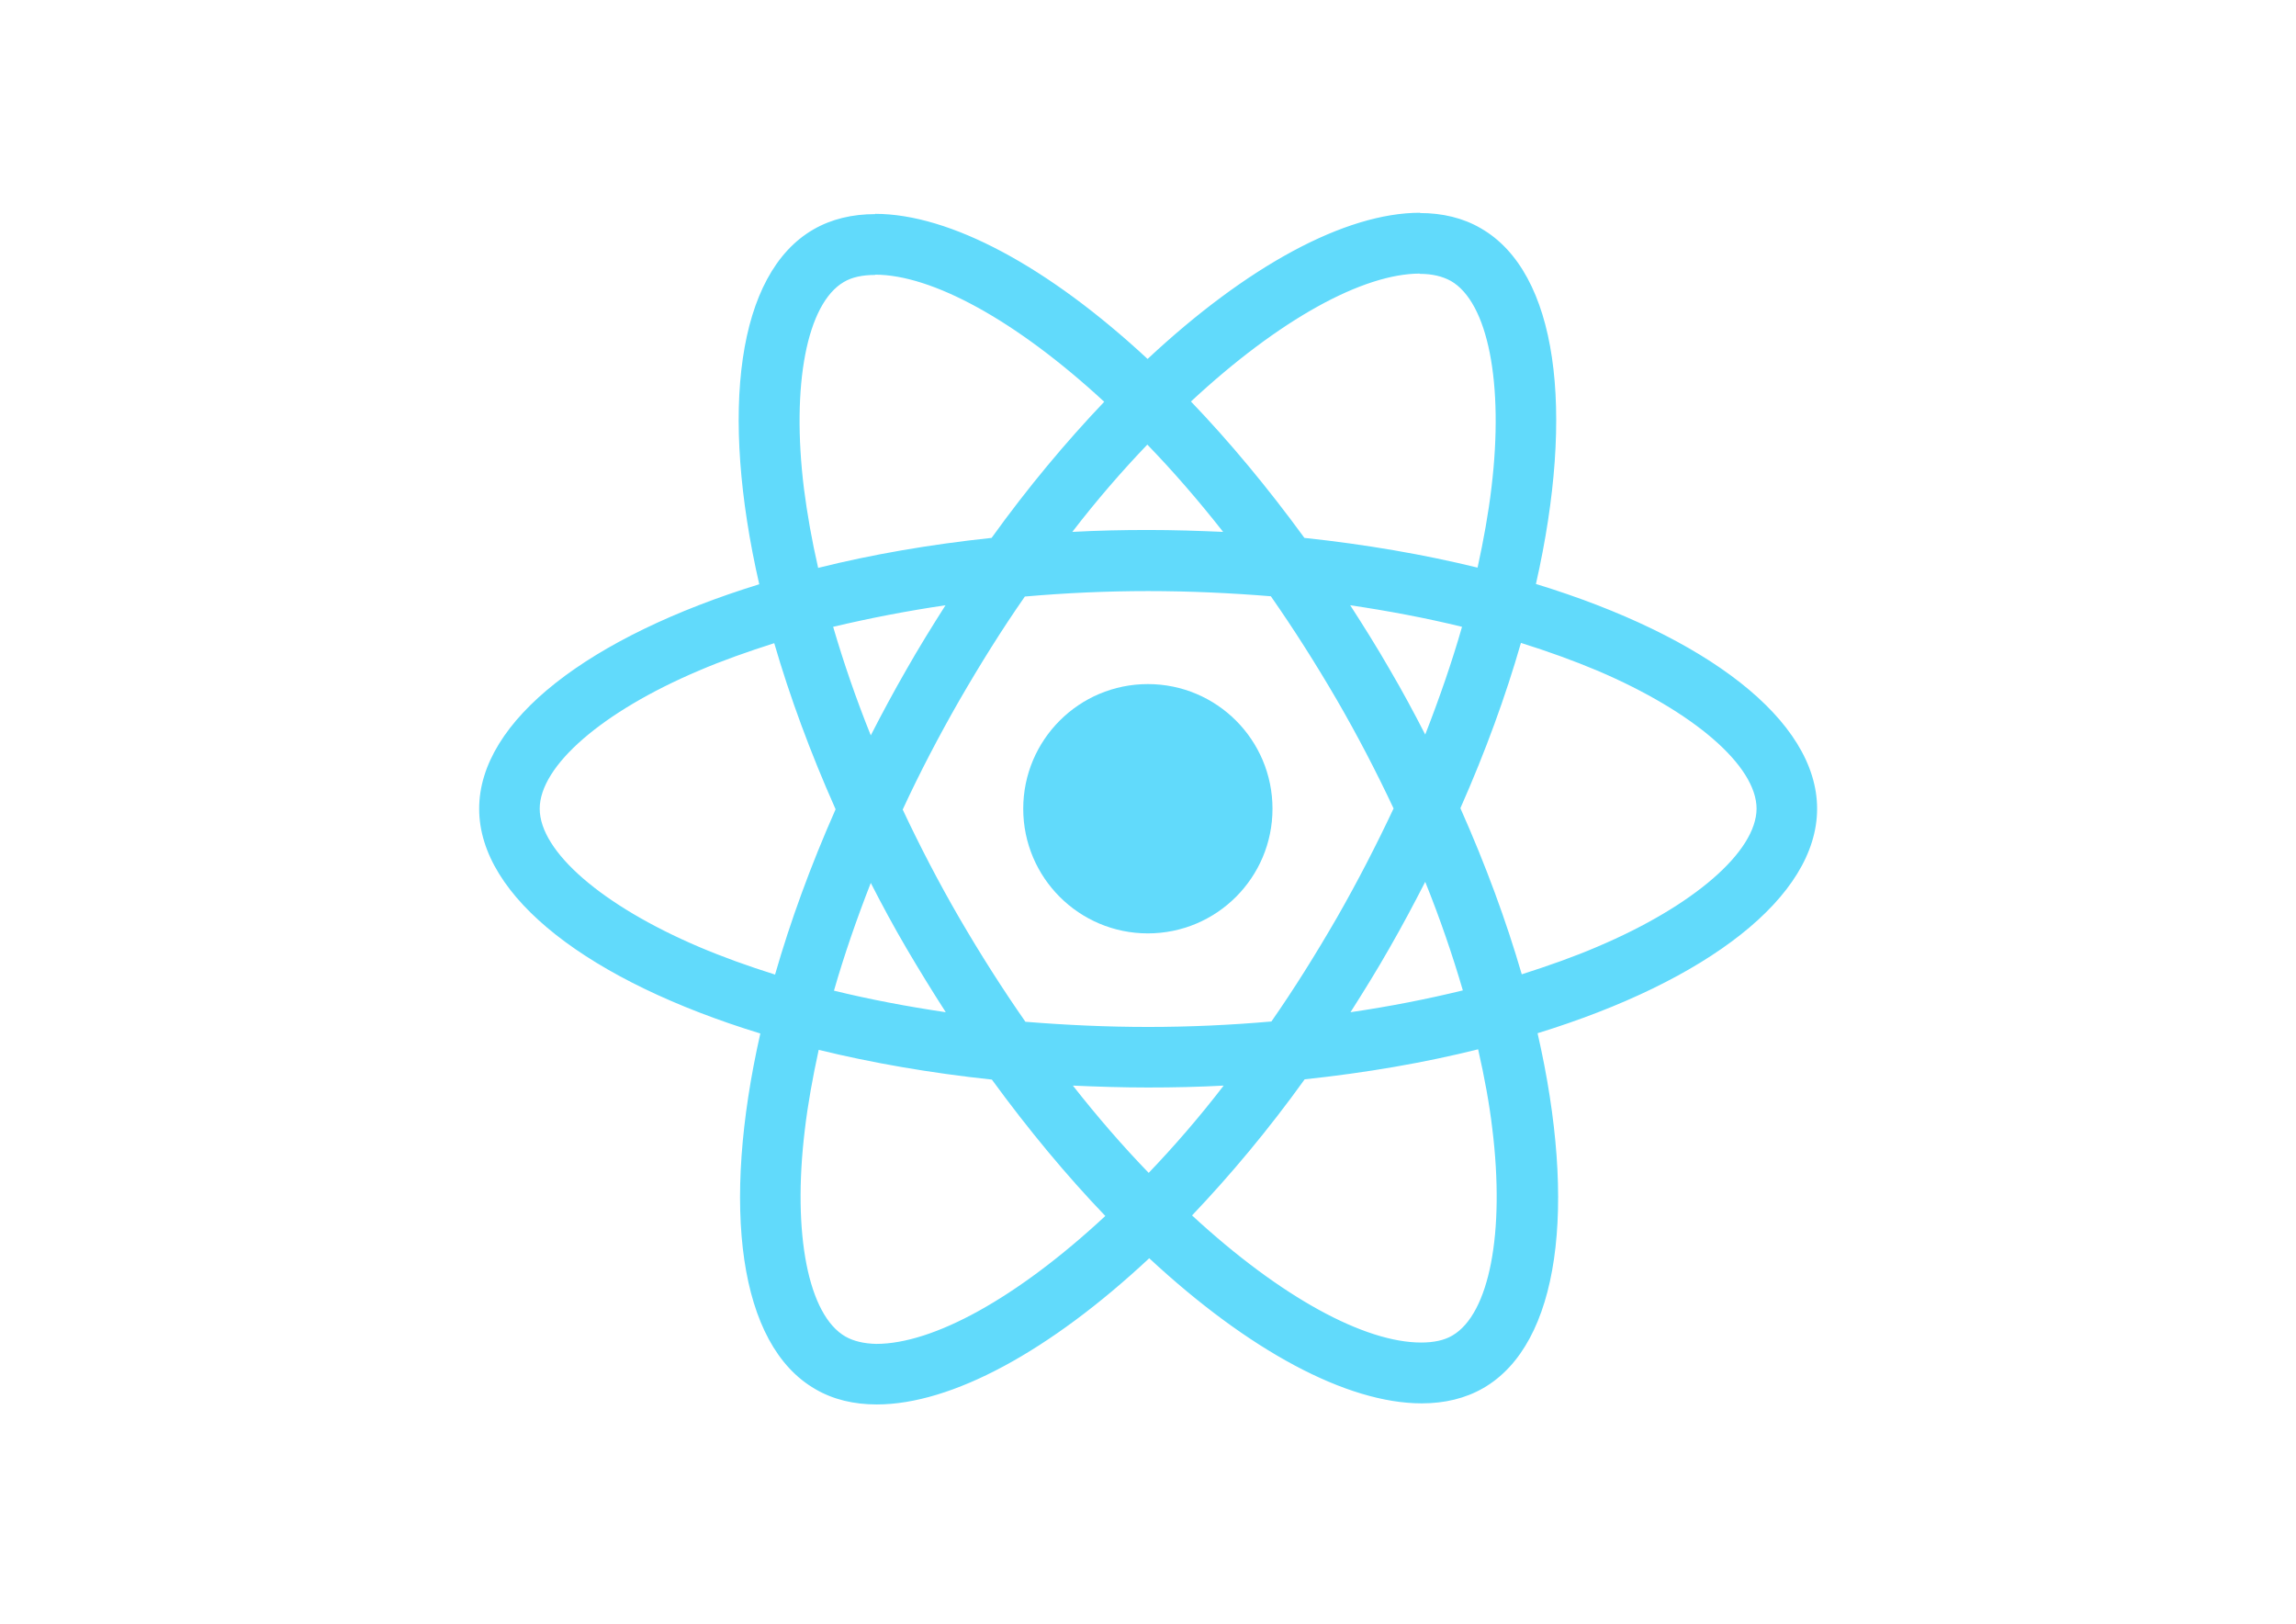
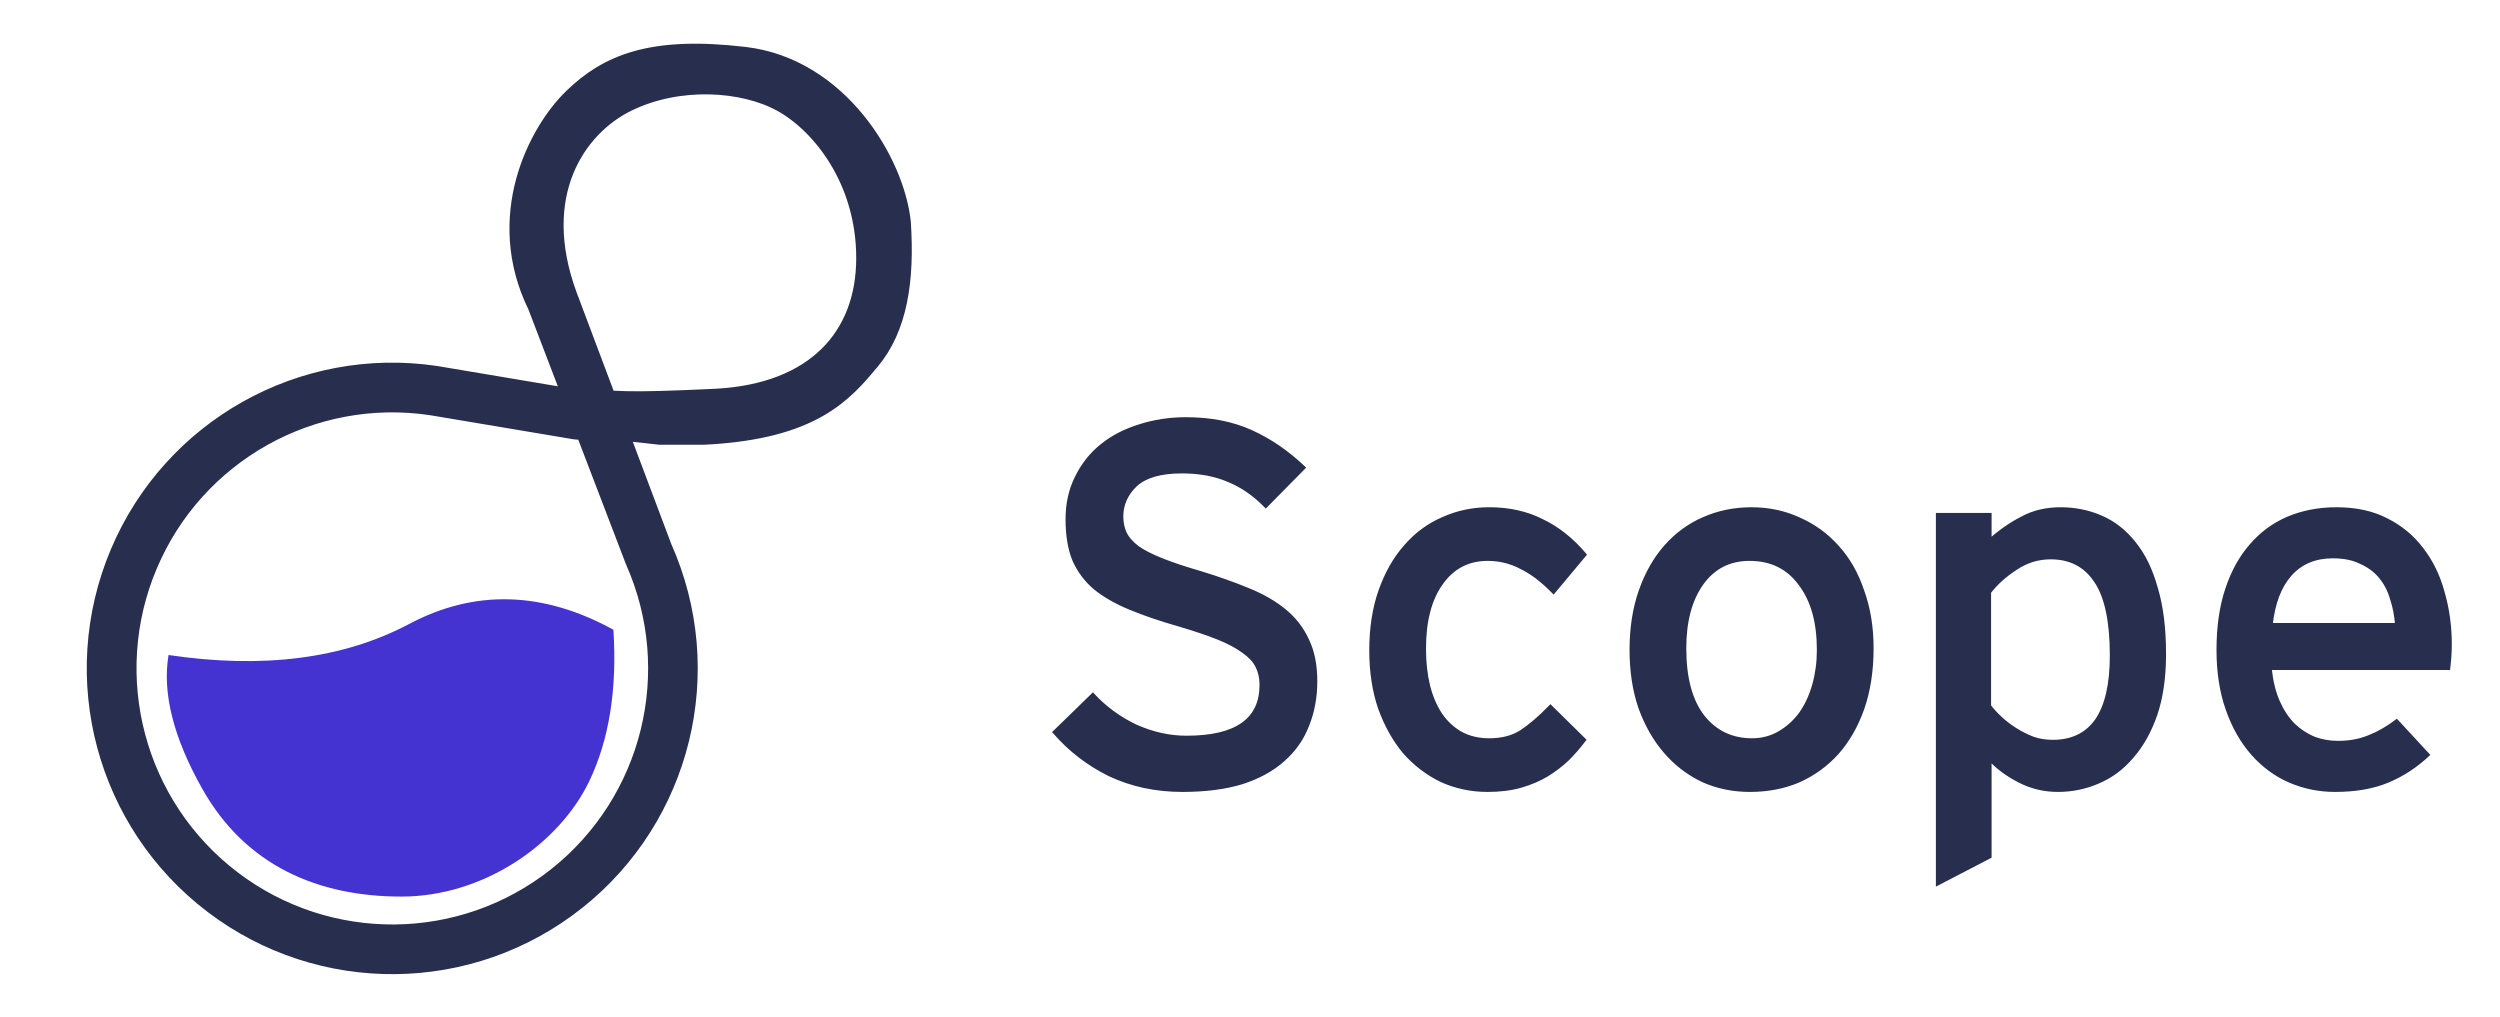
- <svg xmlns="http://www.w3.org/2000/svg" viewBox="0 0 841.9 595.3">
-   <g fill="#61DAFB">
-     <path d="M666.3 296.5c0-32.5-40.7-63.3-103.1-82.4 14.4-63.6 8-114.2-20.2-130.4-6.5-3.8-14.1-5.6-22.4-5.6v22.3c4.6 0 8.3.9 11.4 2.6 13.6 7.8 19.5 37.5 14.9 75.7-1.1 9.4-2.9 19.3-5.1 29.4-19.6-4.8-41-8.5-63.5-10.9-13.5-18.5-27.5-35.3-41.6-50 32.6-30.3 63.2-46.9 84-46.9V78c-27.5 0-63.5 19.6-99.9 53.6-36.4-33.8-72.4-53.2-99.9-53.2v22.3c20.7 0 51.4 16.5 84 46.6-14 14.7-28 31.4-41.3 49.9-22.6 2.4-44 6.1-63.6 11-2.3-10-4-19.7-5.2-29-4.7-38.2 1.1-67.9 14.6-75.8 3-1.8 6.9-2.6 11.5-2.6V78.5c-8.4 0-16 1.8-22.6 5.6-28.1 16.2-34.4 66.7-19.9 130.1-62.2 19.2-102.7 49.9-102.7 82.3 0 32.5 40.7 63.3 103.1 82.4-14.4 63.6-8 114.2 20.2 130.4 6.5 3.8 14.1 5.6 22.5 5.6 27.5 0 63.5-19.6 99.9-53.6 36.4 33.8 72.4 53.2 99.9 53.2 8.4 0 16-1.8 22.6-5.6 28.1-16.2 34.4-66.7 19.9-130.1 62-19.1 102.5-49.9 102.5-82.3zm-130.2-66.7c-3.7 12.9-8.3 26.2-13.5 39.5-4.1-8-8.4-16-13.1-24-4.6-8-9.5-15.8-14.4-23.4 14.2 2.1 27.9 4.7 41 7.9zm-45.8 106.5c-7.8 13.5-15.8 26.3-24.1 38.2-14.9 1.3-30 2-45.2 2-15.1 0-30.2-.7-45-1.9-8.3-11.9-16.4-24.6-24.2-38-7.6-13.1-14.5-26.4-20.8-39.8 6.2-13.4 13.2-26.8 20.7-39.9 7.8-13.5 15.8-26.3 24.1-38.2 14.9-1.3 30-2 45.2-2 15.1 0 30.2.7 45 1.9 8.3 11.9 16.4 24.6 24.2 38 7.6 13.1 14.5 26.4 20.8 39.8-6.3 13.4-13.2 26.8-20.7 39.9zm32.3-13c5.4 13.4 10 26.8 13.8 39.8-13.1 3.2-26.9 5.9-41.2 8 4.9-7.7 9.8-15.6 14.4-23.7 4.6-8 8.9-16.1 13-24.1zM421.2 430c-9.3-9.6-18.6-20.3-27.8-32 9 .4 18.2.7 27.5.7 9.4 0 18.7-.2 27.8-.7-9 11.7-18.3 22.4-27.5 32zm-74.4-58.9c-14.2-2.1-27.9-4.7-41-7.9 3.7-12.9 8.3-26.2 13.5-39.5 4.1 8 8.4 16 13.1 24 4.7 8 9.5 15.8 14.4 23.4zM420.7 163c9.3 9.6 18.6 20.3 27.8 32-9-.4-18.2-.7-27.5-.7-9.4 0-18.7.2-27.8.7 9-11.7 18.3-22.4 27.5-32zm-74 58.9c-4.9 7.7-9.8 15.6-14.4 23.7-4.6 8-8.9 16-13 24-5.4-13.4-10-26.8-13.8-39.8 13.1-3.1 26.9-5.8 41.2-7.9zm-90.5 125.2c-35.4-15.1-58.3-34.9-58.3-50.6 0-15.7 22.9-35.6 58.3-50.6 8.6-3.7 18-7 27.7-10.1 5.7 19.6 13.2 40 22.5 60.9-9.2 20.8-16.6 41.1-22.2 60.6-9.9-3.1-19.3-6.5-28-10.2zM310 490c-13.6-7.8-19.5-37.5-14.9-75.7 1.1-9.4 2.9-19.3 5.1-29.4 19.6 4.8 41 8.5 63.5 10.9 13.5 18.5 27.5 35.3 41.6 50-32.6 30.3-63.2 46.9-84 46.9-4.5-.1-8.3-1-11.3-2.7zm237.2-76.2c4.7 38.2-1.1 67.9-14.6 75.8-3 1.8-6.9 2.6-11.5 2.6-20.7 0-51.4-16.5-84-46.6 14-14.7 28-31.4 41.3-49.9 22.6-2.4 44-6.1 63.6-11 2.3 10.1 4.1 19.8 5.2 29.1zm38.5-66.7c-8.6 3.7-18 7-27.7 10.1-5.7-19.6-13.2-40-22.5-60.9 9.2-20.8 16.6-41.1 22.2-60.6 9.9 3.1 19.3 6.5 28.1 10.2 35.4 15.1 58.3 34.9 58.3 50.6-.1 15.7-23 35.6-58.4 50.6zM320.8 78.4z" />
-     <circle cx="420.9" cy="296.5" r="45.7" />
-     <path d="M520.5 78.1z" />
-   </g>
+ <svg xmlns="http://www.w3.org/2000/svg" width="155" height="63" viewBox="0 0 155 63" fill="none">
+   <path d="M53.839 22.254C52.18 24.234 50.304 26.494 43.626 26.822L40.924 26.822L34.506 26.105C34.225 26.076 33.98 25.899 33.865 25.641C33.749 25.383 33.779 25.083 33.945 24.854C34.11 24.625 34.76 24.825 35.041 24.854C36.374 24.915 37.627 24.965 38.8 25.004C39.787 25.037 41.649 24.988 44.385 24.855C50.632 24.532 53.839 20.981 53.838 16.001C53.837 11.02 50.962 7.525 48.529 6.197C46.096 4.868 42.043 4.599 38.798 6.195C35.553 7.792 32.717 12.069 35.04 18.378L40.925 34.021C44.313 41.614 42.132 50.538 35.624 55.705C29.116 60.871 19.937 60.967 13.321 55.936C6.705 50.906 4.334 42.029 7.56 34.367C10.786 26.706 18.79 22.207 27.006 23.438L35.892 24.933C36.183 24.958 36.435 25.141 36.549 25.41C36.663 25.678 36.62 25.988 36.437 26.214C36.254 26.441 35.96 26.548 35.674 26.492L26.804 25.003C19.301 23.867 11.983 27.964 9.026 34.958C6.068 41.952 8.222 50.064 14.259 54.668C20.296 59.272 28.681 59.196 34.632 54.484C40.583 49.773 42.586 41.623 39.499 34.683L33.455 18.891C30.782 13.452 33.475 8.276 35.617 6.195C37.759 4.114 40.401 2.98 46.151 3.659C51.901 4.337 55.33 10.135 55.718 13.787C55.962 17.39 55.498 20.274 53.839 22.254Z" fill="#282F4E" stroke="#282F4E" stroke-width="1.505" />
+   <path d="M12.553 48.927C15.251 53.7 19.753 55.587 24.884 55.588C30.014 55.589 34.687 52.297 36.537 48.428C37.77 45.848 38.268 42.72 38.031 39.043C33.662 36.649 29.44 36.53 25.366 38.687C21.293 40.843 16.32 41.484 10.45 40.611C10.053 42.973 10.755 45.745 12.553 48.927Z" fill="#4433D0" />
+   <path d="M81.573 42.236C81.573 43.236 81.403 44.151 81.063 44.98C80.744 45.81 80.244 46.522 79.563 47.118C78.904 47.713 78.053 48.181 77.011 48.521C75.969 48.84 74.735 49 73.31 49C71.672 49 70.173 48.681 68.812 48.043C67.472 47.383 66.323 46.501 65.366 45.395L67.759 43.066C68.503 43.874 69.386 44.523 70.407 45.012C71.449 45.48 72.502 45.714 73.565 45.714C76.649 45.714 78.191 44.629 78.191 42.46C78.191 42.034 78.106 41.651 77.936 41.311C77.766 40.971 77.479 40.663 77.075 40.386C76.671 40.088 76.15 39.812 75.511 39.556C74.873 39.301 74.086 39.035 73.15 38.759C71.96 38.419 70.928 38.068 70.056 37.706C69.184 37.344 68.461 36.93 67.886 36.462C67.312 35.973 66.876 35.388 66.578 34.707C66.302 34.026 66.164 33.186 66.164 32.187C66.164 31.23 66.355 30.368 66.738 29.602C67.121 28.816 67.642 28.156 68.301 27.625C68.96 27.093 69.737 26.689 70.63 26.412C71.545 26.114 72.513 25.965 73.533 25.965C75.065 25.965 76.415 26.231 77.585 26.763C78.755 27.295 79.84 28.039 80.839 28.996L78.478 31.389C77.777 30.666 77.011 30.134 76.181 29.794C75.352 29.432 74.384 29.252 73.278 29.252C71.96 29.252 71.002 29.528 70.407 30.081C69.832 30.634 69.545 31.283 69.545 32.027C69.545 32.41 69.62 32.761 69.769 33.08C69.918 33.378 70.173 33.665 70.534 33.941C70.896 34.197 71.396 34.452 72.034 34.707C72.672 34.962 73.47 35.228 74.427 35.505C75.533 35.845 76.522 36.196 77.394 36.557C78.287 36.919 79.042 37.355 79.659 37.866C80.276 38.376 80.744 38.982 81.063 39.684C81.403 40.386 81.573 41.237 81.573 42.236ZM96.319 36.717C95.639 36.015 94.969 35.505 94.309 35.186C93.671 34.845 92.98 34.675 92.236 34.675C91.023 34.675 90.066 35.175 89.364 36.175C88.662 37.153 88.311 38.504 88.311 40.227C88.311 41.056 88.397 41.822 88.567 42.523C88.737 43.204 88.992 43.8 89.332 44.31C89.673 44.799 90.088 45.182 90.577 45.459C91.087 45.735 91.672 45.873 92.331 45.873C93.118 45.873 93.778 45.703 94.309 45.363C94.862 45.001 95.469 44.48 96.128 43.8L98.234 45.873C97.915 46.299 97.564 46.703 97.181 47.086C96.798 47.447 96.362 47.777 95.873 48.075C95.405 48.351 94.873 48.575 94.278 48.745C93.682 48.915 93.001 49 92.236 49C91.215 49 90.258 48.798 89.364 48.394C88.492 47.968 87.727 47.383 87.067 46.639C86.429 45.873 85.919 44.959 85.536 43.895C85.174 42.832 84.994 41.641 84.994 40.322C84.994 38.94 85.185 37.706 85.568 36.621C85.951 35.537 86.472 34.622 87.131 33.878C87.79 33.112 88.567 32.538 89.46 32.155C90.353 31.751 91.311 31.549 92.331 31.549C93.565 31.549 94.66 31.793 95.618 32.282C96.596 32.75 97.478 33.452 98.266 34.388L96.319 36.717ZM116.063 40.195C116.063 41.577 115.872 42.821 115.489 43.927C115.106 45.012 114.574 45.937 113.894 46.703C113.213 47.447 112.416 48.022 111.501 48.426C110.586 48.809 109.587 49 108.502 49C107.439 49 106.46 48.798 105.567 48.394C104.674 47.968 103.897 47.373 103.238 46.607C102.579 45.842 102.058 44.927 101.675 43.864C101.313 42.8 101.132 41.609 101.132 40.29C101.132 38.929 101.324 37.706 101.707 36.621C102.089 35.537 102.611 34.622 103.27 33.878C103.951 33.112 104.737 32.538 105.631 32.155C106.545 31.751 107.534 31.549 108.598 31.549C109.661 31.549 110.65 31.761 111.565 32.187C112.479 32.591 113.266 33.165 113.926 33.91C114.606 34.654 115.127 35.569 115.489 36.653C115.872 37.717 116.063 38.897 116.063 40.195ZM112.745 40.29C112.745 38.568 112.362 37.206 111.597 36.207C110.852 35.186 109.81 34.675 108.47 34.675C107.215 34.675 106.226 35.186 105.503 36.207C104.801 37.206 104.45 38.536 104.45 40.195C104.45 42.045 104.833 43.459 105.599 44.438C106.365 45.395 107.375 45.873 108.63 45.873C109.247 45.873 109.81 45.724 110.321 45.427C110.831 45.129 111.267 44.736 111.629 44.246C111.99 43.736 112.267 43.14 112.458 42.46C112.65 41.779 112.745 41.056 112.745 40.29ZM134.195 40.545C134.195 41.992 134.014 43.247 133.652 44.31C133.291 45.352 132.801 46.224 132.185 46.926C131.589 47.628 130.887 48.149 130.079 48.489C129.292 48.83 128.463 49 127.591 49C126.74 49 125.942 48.809 125.198 48.426C124.453 48.043 123.847 47.596 123.379 47.086V53.116L120.125 54.806V31.9H123.379V33.495C123.996 32.942 124.655 32.484 125.357 32.123C126.059 31.74 126.857 31.549 127.75 31.549C128.643 31.549 129.483 31.719 130.27 32.059C131.057 32.399 131.738 32.931 132.312 33.654C132.908 34.377 133.365 35.313 133.684 36.462C134.024 37.589 134.195 38.95 134.195 40.545ZM130.909 40.641C130.909 38.514 130.579 36.972 129.919 36.015C129.281 35.058 128.356 34.58 127.144 34.58C126.357 34.58 125.634 34.803 124.974 35.249C124.315 35.675 123.773 36.164 123.347 36.717V43.768C123.539 44.023 123.773 44.278 124.049 44.533C124.326 44.789 124.634 45.023 124.974 45.235C125.315 45.448 125.676 45.629 126.059 45.778C126.442 45.905 126.846 45.969 127.271 45.969C128.463 45.969 129.366 45.533 129.983 44.661C130.6 43.768 130.909 42.428 130.909 40.641ZM151.911 39.939C151.911 40.237 151.901 40.524 151.879 40.801C151.858 41.056 151.837 41.269 151.815 41.439H140.745C140.83 42.247 141 42.938 141.255 43.513C141.511 44.087 141.83 44.565 142.212 44.948C142.595 45.31 143.021 45.586 143.489 45.778C143.956 45.948 144.446 46.033 144.956 46.033C145.658 46.033 146.296 45.916 146.87 45.682C147.466 45.448 148.04 45.118 148.593 44.693L150.539 46.799C149.795 47.501 148.965 48.043 148.051 48.426C147.136 48.809 146.041 49 144.765 49C143.786 49 142.85 48.809 141.957 48.426C141.085 48.043 140.319 47.479 139.66 46.735C139.001 45.99 138.48 45.076 138.097 43.991C137.714 42.906 137.523 41.673 137.523 40.29C137.523 38.865 137.703 37.61 138.065 36.526C138.426 35.441 138.926 34.537 139.564 33.814C140.202 33.069 140.968 32.506 141.861 32.123C142.776 31.74 143.776 31.549 144.86 31.549C146.051 31.549 147.083 31.772 147.955 32.219C148.848 32.665 149.582 33.271 150.156 34.037C150.752 34.803 151.188 35.696 151.464 36.717C151.762 37.738 151.911 38.812 151.911 39.939ZM148.593 38.727C148.551 38.153 148.444 37.61 148.274 37.1C148.125 36.589 147.891 36.143 147.572 35.76C147.253 35.377 146.849 35.079 146.36 34.867C145.892 34.633 145.318 34.516 144.637 34.516C143.531 34.516 142.648 34.888 141.989 35.632C141.351 36.355 140.958 37.387 140.809 38.727H148.593Z" fill="#282F4E" />
+   <path d="M81.063 44.98L80.97 44.942L80.969 44.944L81.063 44.98ZM79.563 47.118L79.497 47.042L79.496 47.044L79.563 47.118ZM77.011 48.521L77.04 48.617L77.042 48.617L77.011 48.521ZM68.812 48.043L68.767 48.133L68.769 48.133L68.812 48.043ZM65.366 45.395L65.296 45.323L65.229 45.389L65.29 45.46L65.366 45.395ZM67.759 43.066L67.832 42.998L67.763 42.922L67.689 42.994L67.759 43.066ZM70.407 45.012L70.364 45.102L70.366 45.103L70.407 45.012ZM77.936 41.311L77.847 41.356V41.356L77.936 41.311ZM77.075 40.386L77.015 40.467L77.018 40.468L77.075 40.386ZM75.511 39.556L75.549 39.464L75.511 39.556ZM73.15 38.759L73.179 38.663L73.178 38.663L73.15 38.759ZM70.056 37.706L70.094 37.614L70.056 37.706ZM67.886 36.462L67.822 36.538L67.823 36.539L67.886 36.462ZM66.578 34.707L66.486 34.745L66.487 34.747L66.578 34.707ZM66.738 29.602L66.827 29.647L66.828 29.646L66.738 29.602ZM68.301 27.625L68.238 27.547H68.238L68.301 27.625ZM70.63 26.412L70.66 26.508L70.661 26.507L70.63 26.412ZM77.585 26.763L77.626 26.672V26.672L77.585 26.763ZM80.839 28.996L80.91 29.067L80.982 28.994L80.909 28.924L80.839 28.996ZM78.478 31.389L78.407 31.459L78.478 31.532L78.55 31.459L78.478 31.389ZM76.181 29.794L76.141 29.886L76.143 29.887L76.181 29.794ZM70.407 30.081L70.339 30.008L70.338 30.009L70.407 30.081ZM69.769 33.08L69.678 33.122L69.679 33.125L69.769 33.08ZM70.534 33.941L70.474 34.021L70.477 34.023L70.534 33.941ZM72.034 34.707L71.997 34.8V34.8L72.034 34.707ZM74.427 35.505L74.456 35.409L74.454 35.409L74.427 35.505ZM77.394 36.557L77.355 36.65L77.356 36.65L77.394 36.557ZM79.659 37.866L79.595 37.943L79.659 37.866ZM81.063 39.684L80.972 39.725L80.973 39.728L81.063 39.684ZM81.473 42.236C81.473 43.224 81.305 44.126 80.97 44.942L81.155 45.018C81.501 44.175 81.673 43.248 81.673 42.236H81.473ZM80.969 44.944C80.656 45.758 80.166 46.457 79.497 47.042L79.629 47.193C80.322 46.587 80.831 45.861 81.156 45.016L80.969 44.944ZM79.496 47.044C78.849 47.628 78.012 48.089 76.98 48.426L77.042 48.617C78.094 48.273 78.958 47.799 79.63 47.192L79.496 47.044ZM76.982 48.426C75.951 48.741 74.728 48.9 73.31 48.9V49.1C74.742 49.1 75.986 48.94 77.04 48.617L76.982 48.426ZM73.31 48.9C71.686 48.9 70.201 48.584 68.854 47.952L68.769 48.133C70.145 48.778 71.659 49.1 73.31 49.1V48.9ZM68.856 47.953C67.528 47.3 66.39 46.425 65.442 45.329L65.29 45.46C66.257 46.577 67.416 47.468 68.767 48.133L68.856 47.953ZM65.436 45.467L67.829 43.138L67.689 42.994L65.296 45.323L65.436 45.467ZM67.685 43.134C68.439 43.952 69.332 44.608 70.364 45.102L70.45 44.922C69.44 44.438 68.568 43.797 67.832 42.998L67.685 43.134ZM70.366 45.103C71.42 45.577 72.487 45.814 73.565 45.814V45.614C72.517 45.614 71.478 45.383 70.448 44.921L70.366 45.103ZM73.565 45.814C75.116 45.814 76.297 45.542 77.092 44.982C77.894 44.418 78.291 43.571 78.291 42.46H78.091C78.091 43.518 77.717 44.298 76.977 44.819C76.231 45.344 75.099 45.614 73.565 45.614V45.814ZM78.291 42.46C78.291 42.021 78.203 41.622 78.025 41.267L77.847 41.356C78.009 41.681 78.091 42.048 78.091 42.46H78.291ZM78.025 41.267C77.846 40.907 77.545 40.587 77.131 40.303L77.018 40.468C77.412 40.738 77.686 41.035 77.847 41.356L78.025 41.267ZM77.134 40.306C76.721 40.001 76.192 39.721 75.549 39.464L75.474 39.649C76.107 39.903 76.62 40.175 77.015 40.467L77.134 40.306ZM75.549 39.464C74.907 39.207 74.117 38.94 73.179 38.663L73.122 38.855C74.056 39.131 74.84 39.396 75.474 39.649L75.549 39.464ZM73.178 38.663C71.99 38.323 70.962 37.973 70.094 37.614L70.018 37.798C70.894 38.162 71.929 38.514 73.123 38.855L73.178 38.663ZM70.094 37.614C69.229 37.255 68.515 36.845 67.95 36.384L67.823 36.539C68.407 37.015 69.139 37.434 70.018 37.798L70.094 37.614ZM67.951 36.386C67.388 35.906 66.962 35.334 66.67 34.667L66.487 34.747C66.791 35.442 67.236 36.039 67.822 36.538L67.951 36.386ZM66.671 34.669C66.401 34.004 66.264 33.178 66.264 32.187H66.064C66.064 33.195 66.203 34.049 66.486 34.745L66.671 34.669ZM66.264 32.187C66.264 31.243 66.452 30.398 66.827 29.647L66.648 29.558C66.258 30.339 66.064 31.216 66.064 32.187H66.264ZM66.828 29.646C67.204 28.872 67.716 28.224 68.364 27.702L68.238 27.547C67.567 28.088 67.037 28.759 66.648 29.559L66.828 29.646ZM68.364 27.702C69.013 27.179 69.777 26.781 70.66 26.508L70.601 26.317C69.696 26.596 68.909 27.006 68.238 27.547L68.364 27.702ZM70.661 26.507C71.565 26.213 72.522 26.066 73.533 26.066V25.866C72.503 25.866 71.524 26.016 70.599 26.317L70.661 26.507ZM73.533 26.066C75.053 26.066 76.389 26.329 77.544 26.854L77.626 26.672C76.442 26.133 75.076 25.866 73.533 25.866V26.066ZM77.544 26.854C78.703 27.381 79.778 28.119 80.77 29.069L80.909 28.924C79.901 27.96 78.807 27.209 77.626 26.672L77.544 26.854ZM80.768 28.926L78.407 31.319L78.55 31.459L80.91 29.067L80.768 28.926ZM78.55 31.32C77.84 30.588 77.063 30.048 76.219 29.701L76.143 29.887C76.959 30.221 77.713 30.744 78.407 31.459L78.55 31.32ZM76.221 29.702C75.377 29.334 74.395 29.152 73.278 29.152V29.352C74.373 29.352 75.327 29.531 76.141 29.886L76.221 29.702ZM73.278 29.152C71.949 29.152 70.961 29.43 70.339 30.008L70.475 30.154C71.043 29.627 71.97 29.352 73.278 29.352V29.152ZM70.338 30.009C69.745 30.579 69.445 31.253 69.445 32.027H69.645C69.645 31.312 69.92 30.689 70.476 30.153L70.338 30.009ZM69.445 32.027C69.445 32.423 69.522 32.789 69.678 33.122L69.859 33.038C69.717 32.733 69.645 32.397 69.645 32.027H69.445ZM69.679 33.125C69.837 33.44 70.104 33.738 70.474 34.021L70.595 33.862C70.242 33.592 69.998 33.315 69.858 33.035L69.679 33.125ZM70.477 34.023C70.847 34.285 71.355 34.543 71.997 34.8L72.071 34.614C71.437 34.361 70.945 34.109 70.592 33.86L70.477 34.023ZM71.997 34.8C72.639 35.057 73.44 35.324 74.399 35.601L74.454 35.409C73.499 35.133 72.705 34.868 72.071 34.614L71.997 34.8ZM74.397 35.6C75.501 35.94 76.487 36.29 77.355 36.65L77.432 36.465C76.556 36.102 75.564 35.75 74.456 35.409L74.397 35.6ZM77.356 36.65C78.242 37.009 78.988 37.44 79.595 37.943L79.723 37.788C79.097 37.27 78.332 36.83 77.431 36.465L77.356 36.65ZM79.595 37.943C80.201 38.444 80.659 39.038 80.972 39.725L81.154 39.643C80.828 38.926 80.351 38.308 79.723 37.788L79.595 37.943ZM80.973 39.728C81.305 40.413 81.473 41.248 81.473 42.236H81.673C81.673 41.226 81.501 40.359 81.153 39.641L80.973 39.728ZM96.319 36.717L96.248 36.787L96.325 36.866L96.396 36.781L96.319 36.717ZM94.309 35.186L94.262 35.274L94.266 35.276L94.309 35.186ZM89.364 36.175L89.446 36.233L89.446 36.232L89.364 36.175ZM88.567 42.523L88.47 42.547L88.47 42.548L88.567 42.523ZM89.332 44.31L89.249 44.366L89.25 44.367L89.332 44.31ZM90.577 45.459L90.528 45.546L90.529 45.547L90.577 45.459ZM94.309 45.363L94.363 45.447L94.364 45.447L94.309 45.363ZM96.128 43.8L96.198 43.728L96.126 43.658L96.056 43.73L96.128 43.8ZM98.234 45.873L98.314 45.933L98.366 45.864L98.304 45.802L98.234 45.873ZM97.181 47.086L97.249 47.158L97.251 47.157L97.181 47.086ZM95.873 48.075L95.924 48.161L95.925 48.16L95.873 48.075ZM94.278 48.745L94.25 48.649L94.278 48.745ZM89.364 48.394L89.32 48.484L89.323 48.485L89.364 48.394ZM87.067 46.639L86.99 46.703L86.992 46.705L87.067 46.639ZM85.536 43.895L85.441 43.928L85.442 43.929L85.536 43.895ZM85.568 36.621L85.662 36.655L85.568 36.621ZM87.131 33.878L87.206 33.944L87.207 33.943L87.131 33.878ZM89.46 32.155L89.499 32.247L89.501 32.246L89.46 32.155ZM95.618 32.282L95.572 32.371L95.574 32.373L95.618 32.282ZM98.266 34.388L98.342 34.452L98.396 34.388L98.342 34.324L98.266 34.388ZM96.391 36.647C95.705 35.94 95.026 35.421 94.353 35.096L94.266 35.276C94.912 35.588 95.573 36.09 96.248 36.787L96.391 36.647ZM94.356 35.097C93.704 34.749 92.996 34.575 92.236 34.575V34.775C92.964 34.775 93.639 34.942 94.262 35.274L94.356 35.097ZM92.236 34.575C90.99 34.575 90.003 35.091 89.282 36.117L89.446 36.232C90.129 35.259 91.056 34.775 92.236 34.775V34.575ZM89.283 36.116C88.565 37.118 88.212 38.491 88.212 40.227H88.412C88.412 38.516 88.76 37.188 89.446 36.233L89.283 36.116ZM88.212 40.227C88.212 41.063 88.297 41.837 88.47 42.547L88.664 42.5C88.496 41.807 88.412 41.049 88.412 40.227H88.212ZM88.47 42.548C88.642 43.238 88.902 43.844 89.249 44.366L89.416 44.255C89.083 43.755 88.832 43.17 88.664 42.499L88.47 42.548ZM89.25 44.367C89.599 44.868 90.025 45.261 90.528 45.546L90.626 45.372C90.151 45.103 89.747 44.731 89.415 44.253L89.25 44.367ZM90.529 45.547C91.056 45.832 91.658 45.973 92.331 45.973V45.773C91.686 45.773 91.118 45.638 90.624 45.371L90.529 45.547ZM92.331 45.973C93.133 45.973 93.812 45.8 94.363 45.447L94.255 45.279C93.743 45.606 93.104 45.773 92.331 45.773V45.973ZM94.364 45.447C94.925 45.08 95.537 44.553 96.2 43.869L96.056 43.73C95.4 44.407 94.799 44.923 94.255 45.279L94.364 45.447ZM96.058 43.871L98.163 45.945L98.304 45.802L96.198 43.728L96.058 43.871ZM98.154 45.813C97.838 46.235 97.49 46.636 97.11 47.015L97.251 47.157C97.638 46.77 97.992 46.363 98.314 45.933L98.154 45.813ZM97.112 47.013C96.735 47.369 96.305 47.695 95.821 47.989L95.925 48.16C96.419 47.859 96.861 47.525 97.249 47.158L97.112 47.013ZM95.822 47.989C95.362 48.26 94.838 48.48 94.25 48.649L94.305 48.841C94.908 48.669 95.447 48.442 95.924 48.161L95.822 47.989ZM94.25 48.649C93.665 48.816 92.994 48.9 92.236 48.9V49.1C93.009 49.1 93.699 49.014 94.305 48.841L94.25 48.649ZM92.236 48.9C91.228 48.9 90.285 48.701 89.406 48.303L89.323 48.485C90.23 48.895 91.201 49.1 92.236 49.1V48.9ZM89.408 48.304C88.548 47.885 87.793 47.308 87.142 46.573L86.992 46.705C87.66 47.459 88.436 48.052 89.32 48.484L89.408 48.304ZM87.144 46.575C86.514 45.819 86.009 44.916 85.63 43.861L85.442 43.929C85.828 45.002 86.344 45.927 86.99 46.703L87.144 46.575ZM85.631 43.863C85.273 42.812 85.094 41.632 85.094 40.322H84.894C84.894 41.65 85.076 42.852 85.441 43.928L85.631 43.863ZM85.094 40.322C85.094 38.949 85.284 37.727 85.662 36.655L85.474 36.588C85.086 37.685 84.894 38.931 84.894 40.322H85.094ZM85.662 36.655C86.041 35.58 86.556 34.677 87.206 33.944L87.056 33.811C86.387 34.567 85.86 35.493 85.474 36.588L85.662 36.655ZM87.207 33.943C87.857 33.188 88.621 32.623 89.499 32.247L89.421 32.063C88.513 32.452 87.724 33.036 87.055 33.812L87.207 33.943ZM89.501 32.246C90.381 31.848 91.324 31.649 92.331 31.649V31.449C91.297 31.449 90.326 31.654 89.419 32.064L89.501 32.246ZM92.331 31.649C93.552 31.649 94.631 31.89 95.572 32.371L95.663 32.193C94.69 31.696 93.579 31.449 92.331 31.449V31.649ZM95.574 32.373C96.538 32.834 97.41 33.526 98.189 34.452L98.342 34.324C97.547 33.378 96.653 32.667 95.661 32.192L95.574 32.373ZM98.189 34.324L96.243 36.653L96.396 36.781L98.342 34.452L98.189 34.324ZM115.489 43.927L115.583 43.961L115.584 43.96L115.489 43.927ZM113.894 46.703L113.968 46.77L113.969 46.769L113.894 46.703ZM111.501 48.426L111.54 48.518L111.541 48.517L111.501 48.426ZM105.567 48.394L105.524 48.484L105.526 48.485L105.567 48.394ZM103.238 46.607L103.314 46.542L103.238 46.607ZM101.675 43.864L101.58 43.896L101.581 43.897L101.675 43.864ZM101.707 36.621L101.801 36.655L101.707 36.621ZM103.27 33.878L103.195 33.811L103.195 33.811L103.27 33.878ZM105.631 32.155L105.67 32.247L105.671 32.246L105.631 32.155ZM111.565 32.187L111.523 32.277L111.524 32.278L111.565 32.187ZM113.926 33.91L113.851 33.976L113.852 33.977L113.926 33.91ZM115.489 36.653L115.394 36.685L115.395 36.687L115.489 36.653ZM111.597 36.207L111.516 36.266L111.517 36.267L111.597 36.207ZM105.503 36.207L105.422 36.149L105.421 36.149L105.503 36.207ZM105.599 44.438L105.52 44.499L105.521 44.5L105.599 44.438ZM111.629 44.246L111.709 44.306L111.71 44.304L111.629 44.246ZM115.963 40.195C115.963 41.568 115.773 42.801 115.395 43.895L115.584 43.96C115.971 42.842 116.163 41.586 116.163 40.195H115.963ZM115.395 43.894C115.016 44.968 114.49 45.882 113.819 46.636L113.969 46.769C114.659 45.993 115.197 45.056 115.583 43.961L115.395 43.894ZM113.82 46.635C113.149 47.37 112.362 47.936 111.461 48.334L111.541 48.517C112.469 48.107 113.278 47.525 113.968 46.77L113.82 46.635ZM111.462 48.334C110.561 48.711 109.575 48.9 108.502 48.9V49.1C109.599 49.1 110.612 48.906 111.54 48.518L111.462 48.334ZM108.502 48.9C107.452 48.9 106.487 48.7 105.608 48.303L105.526 48.485C106.433 48.895 107.426 49.1 108.502 49.1V48.9ZM105.61 48.303C104.729 47.884 103.964 47.297 103.314 46.542L103.162 46.672C103.83 47.449 104.618 48.053 105.524 48.484L105.61 48.303ZM103.314 46.542C102.663 45.787 102.148 44.883 101.769 43.83L101.581 43.897C101.967 44.971 102.494 45.897 103.162 46.672L103.314 46.542ZM101.769 43.831C101.412 42.78 101.232 41.6 101.232 40.29H101.032C101.032 41.618 101.214 42.82 101.58 43.896L101.769 43.831ZM101.232 40.29C101.232 38.938 101.422 37.727 101.801 36.655L101.612 36.588C101.225 37.685 101.032 38.92 101.032 40.29H101.232ZM101.801 36.655C102.18 35.58 102.695 34.677 103.345 33.944L103.195 33.811C102.526 34.567 101.999 35.493 101.612 36.588L101.801 36.655ZM103.345 33.944C104.016 33.189 104.791 32.623 105.67 32.247L105.591 32.063C104.684 32.452 103.885 33.035 103.195 33.811L103.345 33.944ZM105.671 32.246C106.572 31.848 107.547 31.649 108.598 31.649V31.449C107.521 31.449 106.518 31.653 105.59 32.063L105.671 32.246ZM108.598 31.649C109.648 31.649 110.622 31.858 111.523 32.277L111.607 32.096C110.679 31.664 109.675 31.449 108.598 31.449V31.649ZM111.524 32.278C112.426 32.676 113.201 33.242 113.851 33.976L114.001 33.843C113.332 33.088 112.533 32.505 111.605 32.095L111.524 32.278ZM113.852 33.977C114.522 34.71 115.036 35.612 115.394 36.685L115.584 36.622C115.218 35.525 114.691 34.598 114 33.842L113.852 33.977ZM115.395 36.687C115.773 37.738 115.963 38.907 115.963 40.195H116.163C116.163 38.887 115.97 37.695 115.583 36.619L115.395 36.687ZM112.845 40.29C112.845 38.553 112.459 37.168 111.676 36.146L111.517 36.267C112.266 37.244 112.645 38.581 112.645 40.29H112.845ZM111.678 36.148C110.913 35.099 109.84 34.575 108.47 34.575V34.775C109.78 34.775 110.792 35.272 111.516 36.266L111.678 36.148ZM108.47 34.575C107.183 34.575 106.164 35.101 105.422 36.149L105.585 36.264C106.289 35.27 107.248 34.775 108.47 34.775V34.575ZM105.421 36.149C104.704 37.171 104.35 38.522 104.35 40.195H104.55C104.55 38.549 104.899 37.242 105.585 36.264L105.421 36.149ZM104.35 40.195C104.35 42.057 104.735 43.497 105.52 44.499L105.678 44.376C104.931 43.422 104.55 42.033 104.55 40.195H104.35ZM105.521 44.5C106.306 45.482 107.345 45.973 108.63 45.973V45.773C107.404 45.773 106.423 45.308 105.677 44.375L105.521 44.5ZM108.63 45.973C109.263 45.973 109.845 45.82 110.371 45.513L110.27 45.34C109.776 45.629 109.23 45.773 108.63 45.773V45.973ZM110.371 45.513C110.894 45.208 111.34 44.806 111.709 44.306L111.548 44.187C111.195 44.666 110.769 45.05 110.27 45.34L110.371 45.513ZM111.71 44.304C112.079 43.783 112.36 43.177 112.554 42.487L112.362 42.433C112.173 43.104 111.901 43.688 111.547 44.188L111.71 44.304ZM112.554 42.487C112.749 41.797 112.845 41.064 112.845 40.29H112.645C112.645 41.048 112.551 41.761 112.362 42.433L112.554 42.487ZM133.652 44.31L133.747 44.343L133.747 44.342L133.652 44.31ZM132.185 46.926L132.11 46.86L132.108 46.861L132.185 46.926ZM130.079 48.489L130.04 48.397L130.039 48.398L130.079 48.489ZM125.198 48.426L125.243 48.337L125.198 48.426ZM123.379 47.086L123.453 47.018L123.279 46.829V47.086H123.379ZM123.379 53.116L123.425 53.204L123.479 53.176V53.116H123.379ZM120.125 54.806H120.025V54.971L120.171 54.895L120.125 54.806ZM120.125 31.9V31.8H120.025V31.9H120.125ZM123.379 31.9H123.479V31.8H123.379V31.9ZM123.379 33.495H123.279V33.719L123.446 33.569L123.379 33.495ZM125.357 32.123L125.403 32.212L125.405 32.211L125.357 32.123ZM130.27 32.059L130.31 31.967L130.27 32.059ZM132.312 33.654L132.234 33.717L132.235 33.718L132.312 33.654ZM133.684 36.462L133.588 36.489L133.588 36.491L133.684 36.462ZM129.919 36.015L129.836 36.071L129.837 36.072L129.919 36.015ZM124.974 35.249L125.029 35.334L125.03 35.332L124.974 35.249ZM123.347 36.717L123.268 36.656L123.247 36.683V36.717H123.347ZM123.347 43.768H123.247V43.801L123.267 43.828L123.347 43.768ZM124.049 44.533L124.117 44.46L124.049 44.533ZM124.974 45.235L125.027 45.151L124.974 45.235ZM126.059 45.778L126.023 45.871L126.028 45.873L126.059 45.778ZM129.983 44.661L130.065 44.719L130.066 44.718L129.983 44.661ZM134.095 40.545C134.095 41.984 133.915 43.227 133.558 44.278L133.747 44.342C134.113 43.266 134.295 42 134.295 40.545H134.095ZM133.558 44.277C133.2 45.309 132.716 46.17 132.11 46.86L132.26 46.992C132.887 46.279 133.382 45.395 133.747 44.343L133.558 44.277ZM132.108 46.861C131.523 47.552 130.833 48.063 130.04 48.397L130.118 48.582C130.941 48.235 131.656 47.704 132.261 46.991L132.108 46.861ZM130.039 48.398C129.265 48.733 128.449 48.9 127.591 48.9V49.1C128.476 49.1 129.319 48.927 130.119 48.581L130.039 48.398ZM127.591 48.9C126.755 48.9 125.974 48.712 125.243 48.337L125.152 48.515C125.911 48.905 126.724 49.1 127.591 49.1V48.9ZM125.243 48.337C124.507 47.958 123.911 47.518 123.453 47.018L123.306 47.153C123.783 47.674 124.399 48.127 125.152 48.515L125.243 48.337ZM123.279 47.086V53.116H123.479V47.086H123.279ZM123.333 53.027L120.079 54.718L120.171 54.895L123.425 53.204L123.333 53.027ZM120.225 54.806V31.9H120.025V54.806H120.225ZM120.125 32H123.379V31.8H120.125V32ZM123.279 31.9V33.495H123.479V31.9H123.279ZM123.446 33.569C124.057 33.022 124.709 32.569 125.403 32.212L125.311 32.034C124.602 32.4 123.935 32.862 123.312 33.42L123.446 33.569ZM125.405 32.211C126.091 31.837 126.871 31.649 127.75 31.649V31.449C126.842 31.449 126.028 31.643 125.309 32.035L125.405 32.211ZM127.75 31.649C128.63 31.649 129.457 31.816 130.231 32.151L130.31 31.967C129.51 31.621 128.656 31.449 127.75 31.449V31.649ZM130.231 32.151C131.001 32.484 131.669 33.005 132.234 33.717L132.391 33.592C131.807 32.857 131.113 32.315 130.31 31.967L130.231 32.151ZM132.235 33.718C132.82 34.428 133.272 35.35 133.588 36.489L133.78 36.435C133.459 35.277 132.996 34.327 132.389 33.591L132.235 33.718ZM133.588 36.491C133.925 37.606 134.095 38.957 134.095 40.545H134.295C134.295 38.944 134.124 37.572 133.78 36.433L133.588 36.491ZM131.009 40.641C131.009 38.509 130.679 36.941 130.002 35.958L129.837 36.072C130.479 37.003 130.809 38.52 130.809 40.641H131.009ZM130.003 35.96C129.345 34.973 128.387 34.48 127.144 34.48V34.679C128.325 34.679 129.218 35.143 129.836 36.071L130.003 35.96ZM127.144 34.48C126.337 34.48 125.594 34.709 124.918 35.167L125.03 35.332C125.674 34.897 126.377 34.679 127.144 34.679V34.48ZM124.92 35.165C124.252 35.596 123.701 36.093 123.268 36.656L123.427 36.778C123.844 36.235 124.378 35.754 125.029 35.334L124.92 35.165ZM123.247 36.717V43.768H123.447V36.717H123.247ZM123.267 43.828C123.463 44.089 123.701 44.348 123.981 44.607L124.117 44.46C123.844 44.208 123.615 43.957 123.427 43.708L123.267 43.828ZM123.981 44.607C124.263 44.867 124.576 45.104 124.921 45.32L125.027 45.151C124.692 44.941 124.389 44.711 124.117 44.46L123.981 44.607ZM124.921 45.32C125.267 45.536 125.634 45.72 126.023 45.871L126.095 45.684C125.718 45.538 125.362 45.36 125.027 45.151L124.921 45.32ZM126.028 45.873C126.421 46.004 126.836 46.069 127.271 46.069V45.869C126.856 45.869 126.463 45.807 126.091 45.683L126.028 45.873ZM127.271 46.069C128.491 46.069 129.427 45.621 130.065 44.719L129.902 44.603C129.306 45.446 128.434 45.869 127.271 45.869V46.069ZM130.066 44.718C130.699 43.8 131.009 42.436 131.009 40.641H130.809C130.809 42.419 130.501 43.735 129.901 44.604L130.066 44.718ZM151.879 40.801L151.979 40.809L151.979 40.808L151.879 40.801ZM151.815 41.439V41.539H151.904L151.915 41.451L151.815 41.439ZM140.745 41.439V41.339H140.634L140.645 41.449L140.745 41.439ZM141.255 43.513L141.347 43.472L141.255 43.513ZM142.212 44.948L142.142 45.019L142.144 45.021L142.212 44.948ZM143.489 45.778L143.451 45.87L143.454 45.872L143.489 45.778ZM146.87 45.682L146.834 45.589L146.833 45.589L146.87 45.682ZM148.593 44.693L148.667 44.625L148.605 44.558L148.532 44.614L148.593 44.693ZM150.539 46.799L150.608 46.871L150.68 46.803L150.613 46.731L150.539 46.799ZM148.051 48.426L148.012 48.334L148.051 48.426ZM141.957 48.426L141.917 48.517L141.918 48.518L141.957 48.426ZM139.66 46.735L139.735 46.669L139.66 46.735ZM138.097 43.991L138.191 43.958L138.097 43.991ZM138.065 36.526L138.16 36.557L138.065 36.526ZM139.564 33.814L139.639 33.88L139.64 33.879L139.564 33.814ZM141.861 32.123L141.823 32.031L141.822 32.031L141.861 32.123ZM147.955 32.219L147.909 32.308L147.91 32.308L147.955 32.219ZM150.156 34.037L150.076 34.097L150.077 34.099L150.156 34.037ZM151.464 36.717L151.368 36.743L151.368 36.745L151.464 36.717ZM148.593 38.727V38.827H148.701L148.693 38.72L148.593 38.727ZM148.274 37.1L148.178 37.128L148.179 37.132L148.274 37.1ZM147.572 35.76L147.649 35.696L147.572 35.76ZM146.36 34.867L146.315 34.956L146.32 34.958L146.36 34.867ZM141.989 35.632L141.914 35.566L141.914 35.566L141.989 35.632ZM140.809 38.727L140.709 38.716L140.697 38.827H140.809V38.727ZM151.811 39.939C151.811 40.235 151.801 40.519 151.78 40.793L151.979 40.808C152 40.529 152.011 40.239 152.011 39.939H151.811ZM151.78 40.792C151.758 41.047 151.737 41.258 151.716 41.426L151.915 41.451C151.936 41.279 151.958 41.065 151.979 40.809L151.78 40.792ZM151.815 41.339H140.745V41.539H151.815V41.339ZM140.645 41.449C140.731 42.265 140.903 42.967 141.164 43.553L141.347 43.472C141.097 42.91 140.929 42.229 140.844 41.428L140.645 41.449ZM141.164 43.553C141.423 44.137 141.749 44.626 142.142 45.019L142.283 44.877C141.91 44.505 141.598 44.037 141.347 43.472L141.164 43.553ZM142.144 45.021C142.535 45.391 142.971 45.674 143.451 45.87L143.526 45.685C143.07 45.499 142.655 45.229 142.281 44.876L142.144 45.021ZM143.454 45.872C143.934 46.046 144.434 46.133 144.956 46.133V45.933C144.457 45.933 143.979 45.85 143.523 45.684L143.454 45.872ZM144.956 46.133C145.669 46.133 146.32 46.014 146.908 45.775L146.833 45.589C146.272 45.818 145.647 45.933 144.956 45.933V46.133ZM146.907 45.775C147.512 45.537 148.094 45.203 148.654 44.772L148.532 44.614C147.986 45.034 147.42 45.359 146.834 45.589L146.907 45.775ZM148.52 44.761L150.466 46.867L150.613 46.731L148.667 44.625L148.52 44.761ZM150.471 46.726C149.735 47.42 148.915 47.955 148.012 48.334L148.089 48.518C149.015 48.13 149.855 47.581 150.608 46.871L150.471 46.726ZM148.012 48.334C147.113 48.71 146.031 48.9 144.765 48.9V49.1C146.05 49.1 147.16 48.907 148.089 48.518L148.012 48.334ZM144.765 48.9C143.8 48.9 142.877 48.711 141.997 48.334L141.918 48.518C142.824 48.906 143.773 49.1 144.765 49.1V48.9ZM141.997 48.334C141.139 47.957 140.385 47.403 139.735 46.669L139.585 46.801C140.254 47.556 141.031 48.128 141.917 48.517L141.997 48.334ZM139.735 46.669C139.085 45.935 138.57 45.032 138.191 43.958L138.003 44.024C138.389 45.119 138.916 46.046 139.585 46.801L139.735 46.669ZM138.191 43.958C137.813 42.886 137.623 41.664 137.623 40.29H137.423C137.423 41.682 137.615 42.927 138.003 44.024L138.191 43.958ZM137.623 40.29C137.623 38.873 137.802 37.63 138.16 36.557L137.97 36.494C137.604 37.591 137.423 38.857 137.423 40.29H137.623ZM138.16 36.557C138.518 35.483 139.012 34.591 139.639 33.88L139.489 33.748C138.841 34.483 138.335 35.399 137.97 36.494L138.16 36.557ZM139.64 33.879C140.269 33.146 141.022 32.592 141.901 32.215L141.822 32.031C140.915 32.42 140.136 32.993 139.488 33.749L139.64 33.879ZM141.9 32.215C142.801 31.838 143.788 31.649 144.86 31.649V31.449C143.764 31.449 142.751 31.642 141.823 32.031L141.9 32.215ZM144.86 31.649C146.039 31.649 147.054 31.87 147.909 32.308L148.001 32.13C147.112 31.674 146.064 31.449 144.86 31.449V31.649ZM147.91 32.308C148.79 32.748 149.512 33.344 150.076 34.097L150.236 33.977C149.652 33.199 148.906 32.583 148 32.129L147.91 32.308ZM150.077 34.099C150.664 34.853 151.095 35.734 151.368 36.743L151.561 36.691C151.281 35.658 150.84 34.753 150.235 33.976L150.077 34.099ZM151.368 36.745C151.663 37.756 151.811 38.821 151.811 39.939H152.011C152.011 38.803 151.861 37.72 151.56 36.689L151.368 36.745ZM148.693 38.72C148.65 38.138 148.542 37.587 148.369 37.068L148.179 37.132C148.347 37.634 148.451 38.168 148.493 38.734L148.693 38.72ZM148.37 37.072C148.218 36.549 147.977 36.09 147.649 35.696L147.495 35.824C147.805 36.196 148.033 36.63 148.178 37.128L148.37 37.072ZM147.649 35.696C147.319 35.3 146.902 34.993 146.4 34.775L146.32 34.958C146.796 35.165 147.187 35.454 147.495 35.824L147.649 35.696ZM146.405 34.777C145.919 34.535 145.329 34.416 144.637 34.416V34.616C145.307 34.616 145.865 34.731 146.315 34.956L146.405 34.777ZM144.637 34.416C143.506 34.416 142.595 34.798 141.914 35.566L142.064 35.699C142.702 34.978 143.556 34.616 144.637 34.616V34.416ZM141.914 35.566C141.258 36.31 140.86 37.363 140.709 38.716L140.908 38.738C141.056 37.411 141.444 36.401 142.064 35.699L141.914 35.566ZM140.809 38.827H148.593V38.627H140.809V38.827Z" fill="#282F4E" />
</svg>
